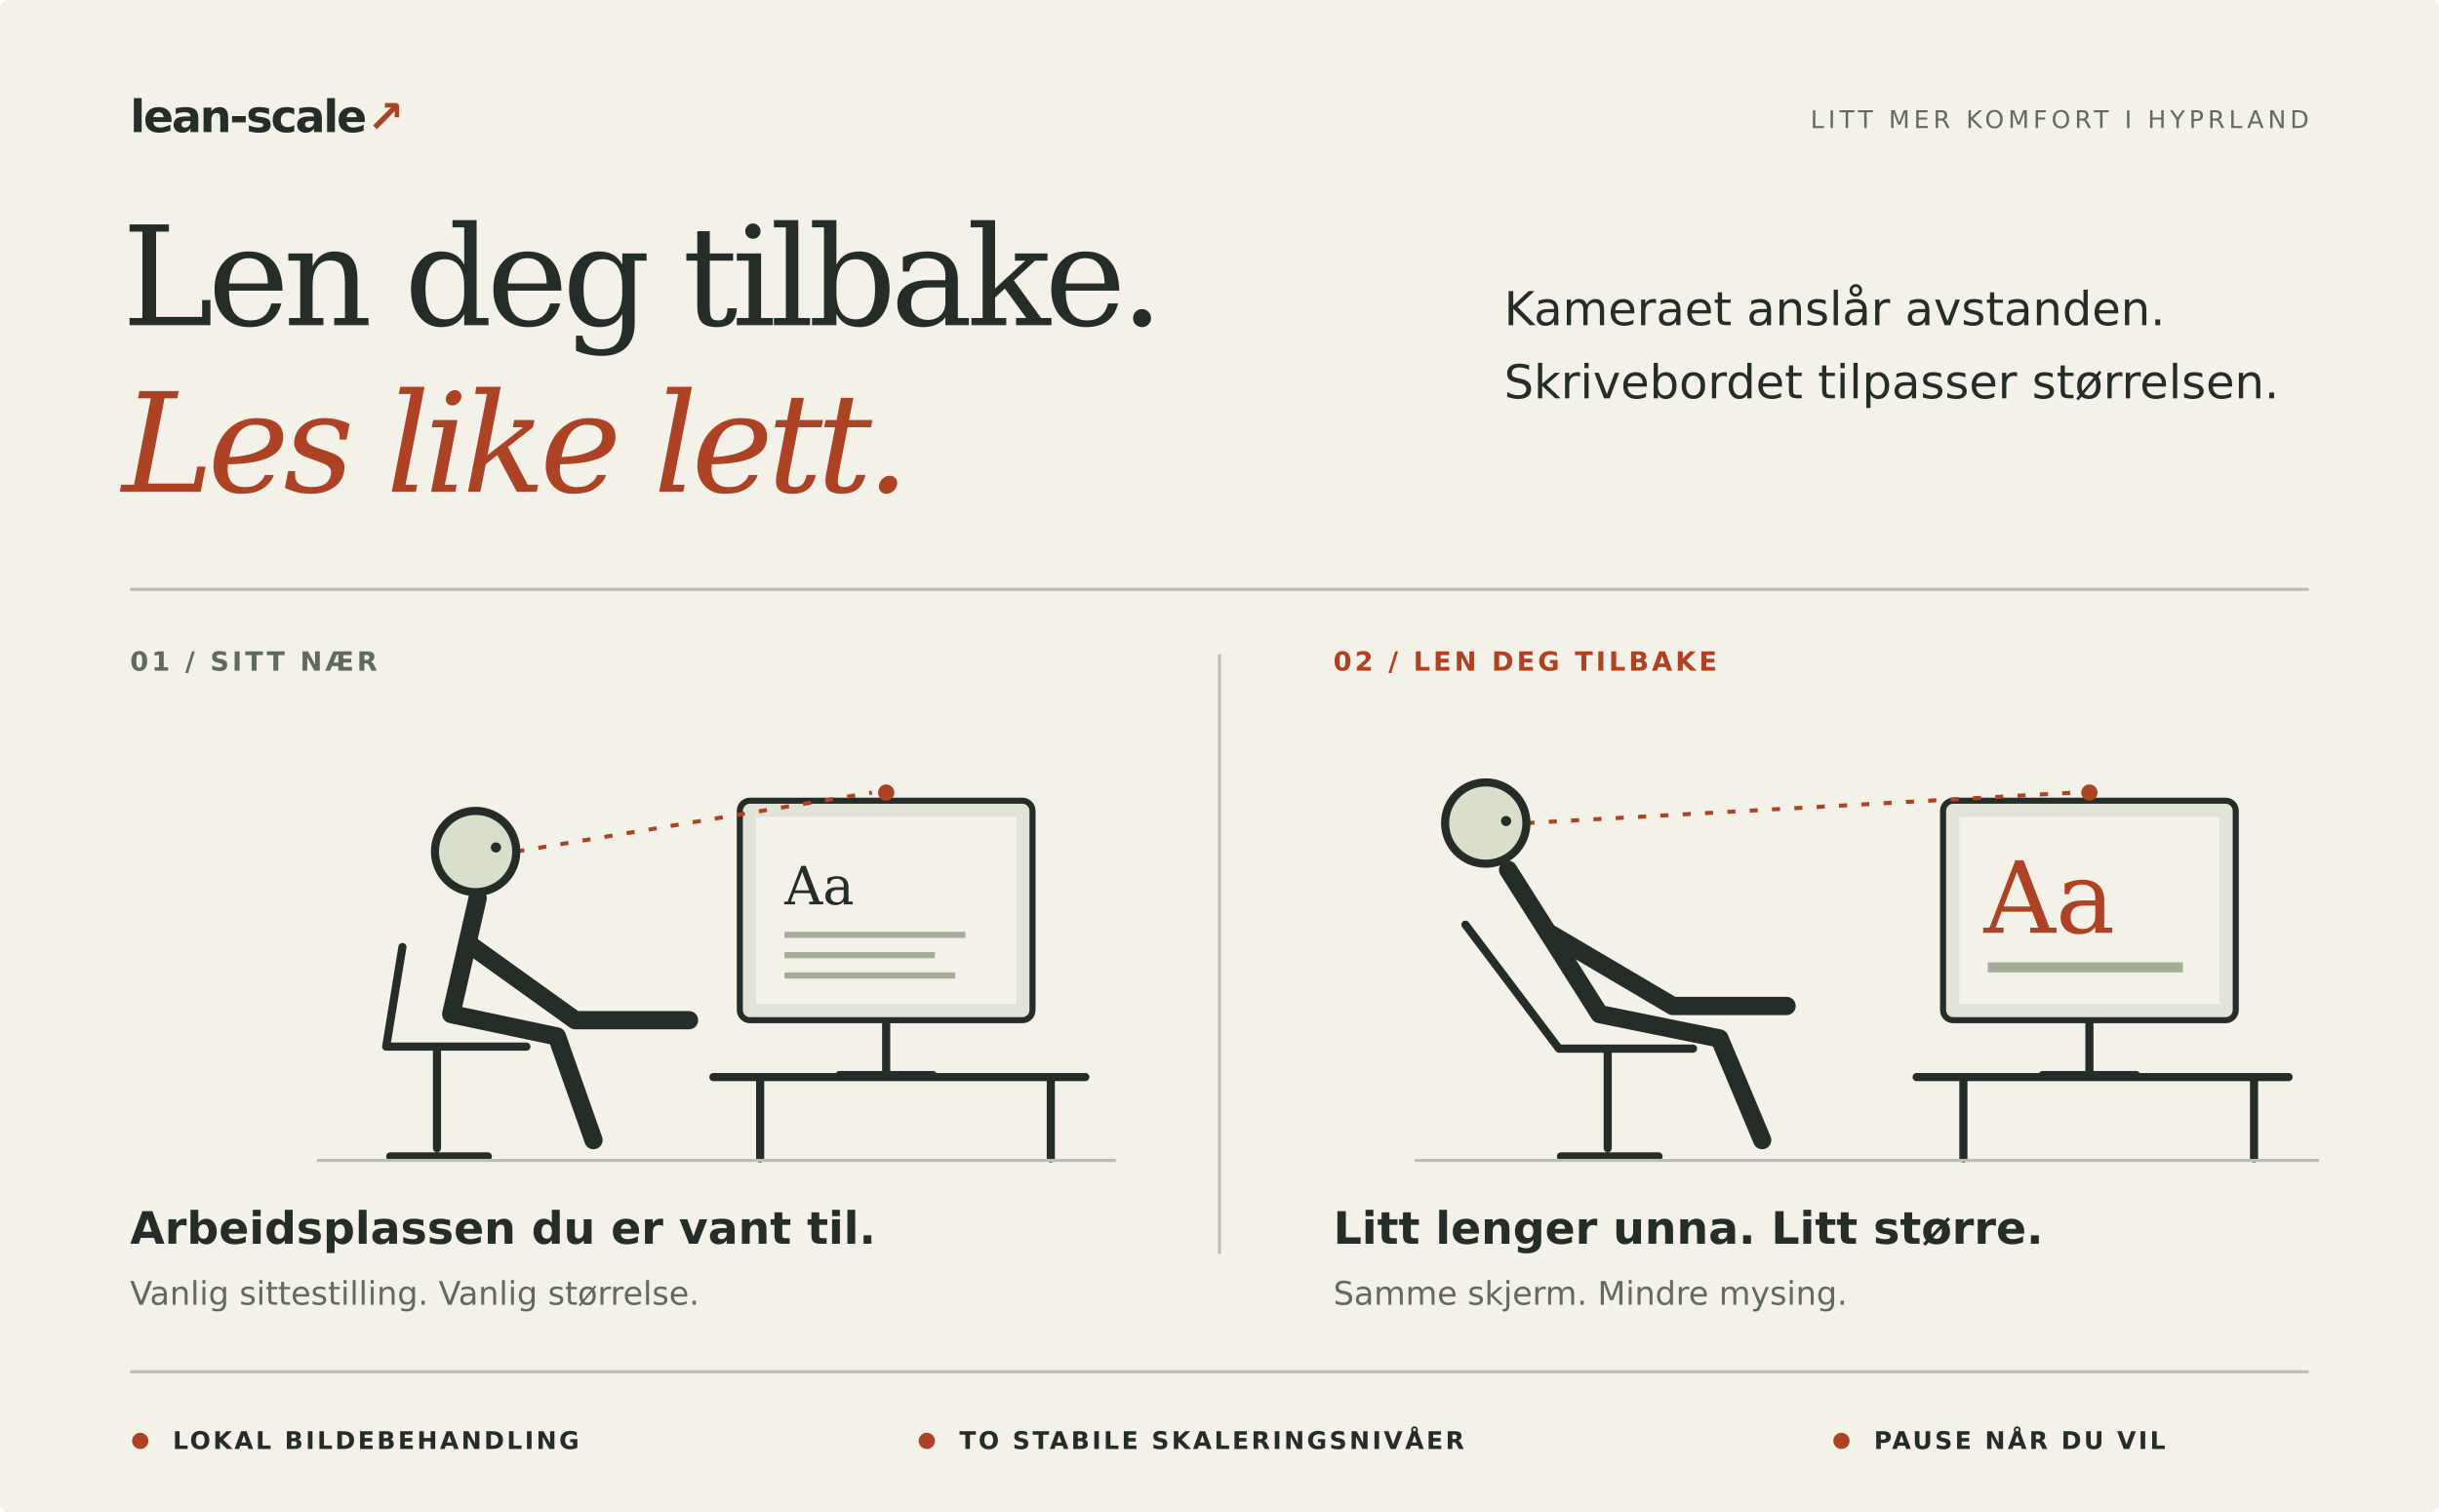
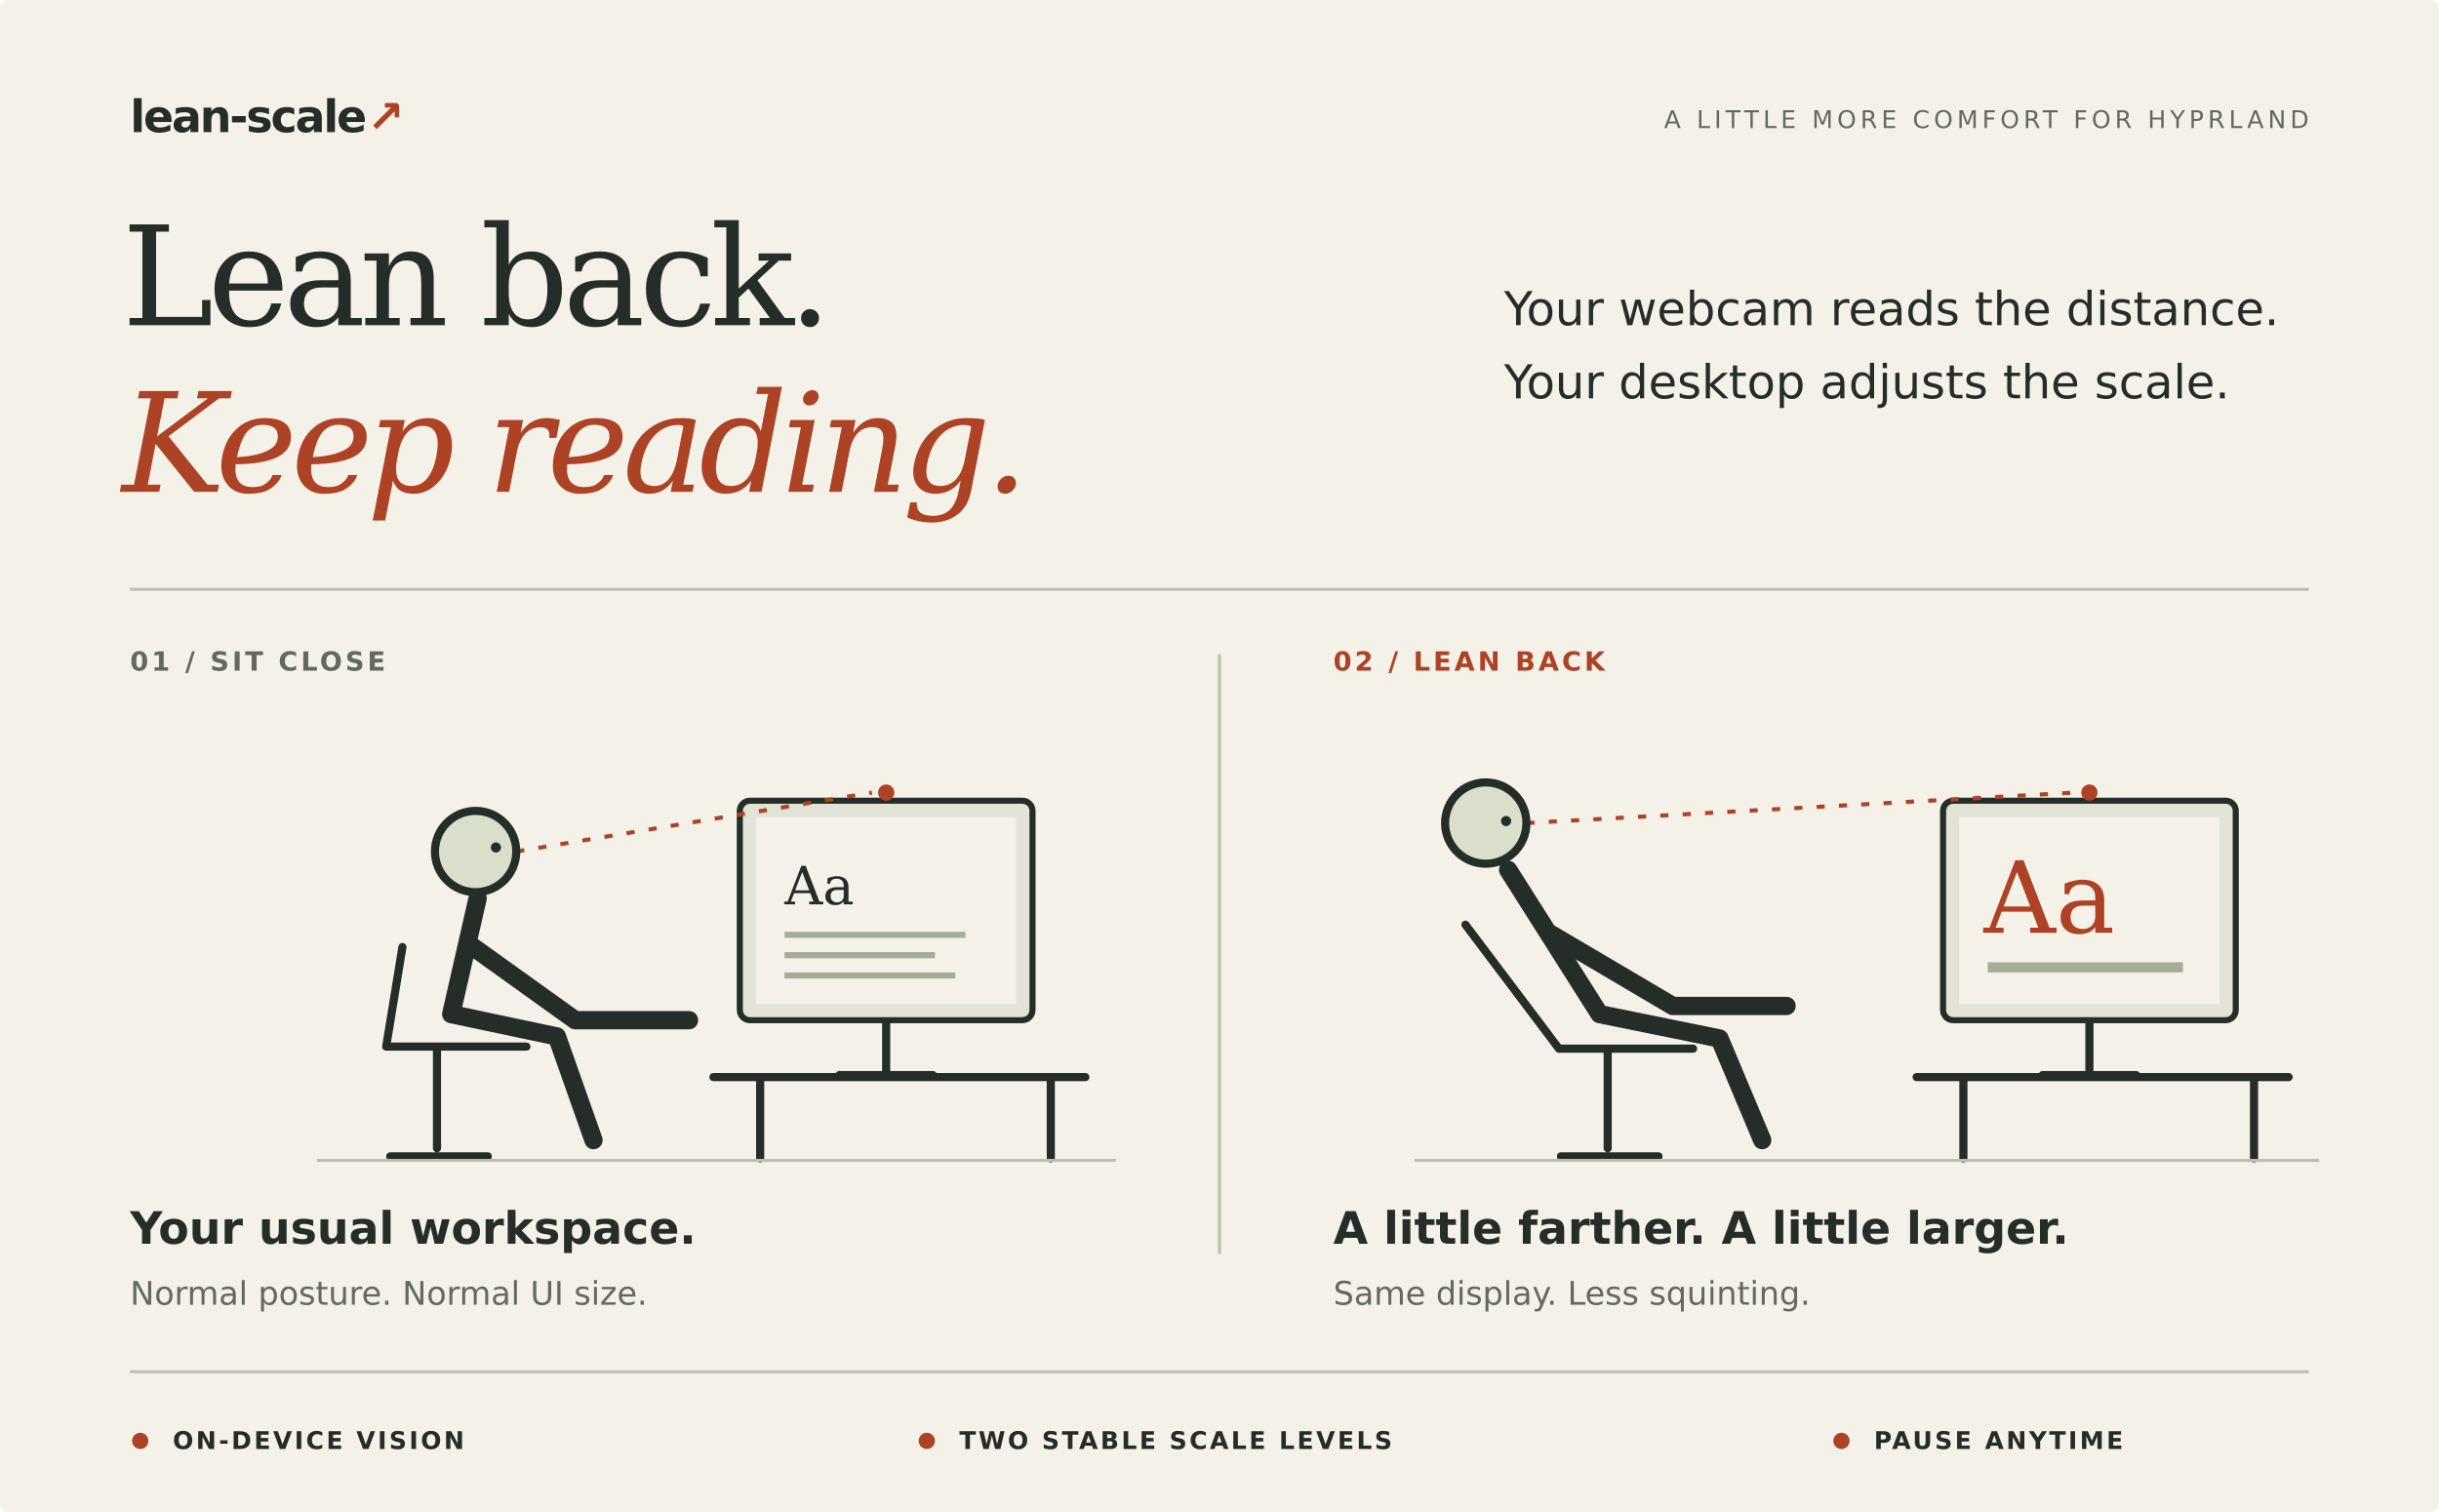
- <svg xmlns="http://www.w3.org/2000/svg" lang="nb" xml:lang="nb" width="1200" height="744" viewBox="0 0 1200 744" role="img" aria-labelledby="title description">
+ <svg xmlns="http://www.w3.org/2000/svg" width="1200" height="744" viewBox="0 0 1200 744" role="img" aria-labelledby="title description">
  <defs>
    <style>
      .sans { font-family: 'DejaVu Sans', sans-serif; }
      .serif { font-family: 'DejaVu Serif', Georgia, serif; }
      .ink { fill: #252d29; }
      .muted { fill: #626a60; }
      .accent { fill: #ad4224; }
      .line { fill: none; stroke: #252d29; stroke-width: 4; stroke-linecap: round; stroke-linejoin: round; }
      .fine { fill: none; stroke: #bcbfb0; stroke-width: 1.5; }
      .person { fill: none; stroke: #252d29; stroke-width: 9; stroke-linecap: round; stroke-linejoin: round; }
      .signal { fill: none; stroke: #ad4224; stroke-width: 2; stroke-dasharray: 4 7; }
    </style>
  </defs>
  <rect width="1200" height="744" rx="4" fill="#f4f1e9" />
  <g class="sans">
    <text x="64" y="65" class="ink" font-size="22" font-weight="700" letter-spacing="-1">lean-scale<tspan class="accent">↗</tspan>
    </text>
-     <text x="1136" y="63" text-anchor="end" class="muted" font-size="12" letter-spacing="2">LITT MER KOMFORT I HYPRLAND</text>
+     <text x="1136" y="63" text-anchor="end" class="muted" font-size="12" letter-spacing="2">A LITTLE MORE COMFORT FOR HYPRLAND</text>
  </g>
-   <text x="60" y="160" class="serif ink" font-size="68" letter-spacing="-3">Len deg tilbake.</text>
-   <text x="60" y="242" class="serif accent" font-size="68" font-style="italic" letter-spacing="-3">Les like lett.</text>
+   <text x="60" y="160" class="serif ink" font-size="68" letter-spacing="-3">Lean back.</text>
+   <text x="60" y="242" class="serif accent" font-size="68" font-style="italic" letter-spacing="-3">Keep reading.</text>
  <g class="sans ink" font-size="23">
-     <text x="740" y="160">Kameraet anslår avstanden.</text>
-     <text x="740" y="196">Skrivebordet tilpasser størrelsen.</text>
+     <text x="740" y="160">Your webcam reads the distance.</text>
+     <text x="740" y="196">Your desktop adjusts the scale.</text>
  </g>
  <path d="M64 290H1136" class="fine" />
  <path d="M600 322V617" class="fine" />
  <g class="sans" font-size="13" font-weight="700" letter-spacing="1.5">
-     <text x="64" y="330" class="muted">01 / SITT NÆR</text>
-     <text x="656" y="330" class="accent">02 / LEN DEG TILBAKE</text>
+     <text x="64" y="330" class="muted">01 / SIT CLOSE</text>
+     <text x="656" y="330" class="accent">02 / LEAN BACK</text>
  </g>
  <g transform="translate(64 360)">
    <path d="M287 170H470M310 170V210M453 170V210" class="line" />
    <rect x="300" y="34" width="144" height="108" rx="5" fill="#e1e3d7" stroke="#252d29" stroke-width="3" />
    <rect x="308" y="42" width="128" height="92" fill="#f4f1e9" />
    <circle cx="372" cy="30" r="4" fill="#ad4224" />
    <path d="M372 143V169M349 169H395" class="line" />
    <text x="322" y="85" class="serif ink" font-size="26">Aa</text>
    <path d="M322 100H411M322 110H396M322 120H406" fill="none" stroke="#a4ac98" stroke-width="3" />
    <path d="M190 59L365 30" class="signal" />
    <circle cx="170" cy="59" r="20" fill="#d9dfca" stroke="#252d29" stroke-width="4" />
    <circle cx="180" cy="57" r="2.5" fill="#252d29" />
    <path d="M171 82L158 139L210 150L228 201M166 104L219 142H275" class="person" />
    <path d="M134 106L126 155H195M151 156V205M128 209H176" class="line" />
    <path d="M92 211H485" class="fine" />
-     <text x="0" y="252" class="sans ink" font-size="22" font-weight="700">Arbeidsplassen du er vant til.</text>
-     <text x="0" y="282" class="sans muted" font-size="16">Vanlig sittestilling. Vanlig størrelse.</text>
+     <text x="0" y="252" class="sans ink" font-size="22" font-weight="700">Your usual workspace.</text>
+     <text x="0" y="282" class="sans muted" font-size="16">Normal posture. Normal UI size.</text>
  </g>
  <g transform="translate(656 360)">
    <path d="M287 170H470M310 170V210M453 170V210" class="line" />
    <rect x="300" y="34" width="144" height="108" rx="5" fill="#e1e3d7" stroke="#252d29" stroke-width="3" />
    <rect x="308" y="42" width="128" height="92" fill="#f4f1e9" />
    <circle cx="372" cy="30" r="4" fill="#ad4224" />
    <path d="M372 143V169M349 169H395" class="line" />
    <text x="320" y="99" class="serif accent" font-size="49">Aa</text>
    <path d="M322 116H418" fill="none" stroke="#a4ac98" stroke-width="5" />
    <path d="M95 45L365 30" class="signal" />
    <circle cx="75" cy="45" r="20" fill="#d9dfca" stroke="#252d29" stroke-width="4" />
    <circle cx="85" cy="44" r="2.5" fill="#252d29" />
    <path d="M86 68L131 139L190 151L211 201M106 99L167 135H223" class="person" />
    <path d="M65 95L111 156H177M135 157V205M112 209H160" class="line" />
    <path d="M40 211H485" class="fine" />
-     <text x="0" y="252" class="sans ink" font-size="22" font-weight="700">Litt lenger unna. Litt større.</text>
-     <text x="0" y="282" class="sans muted" font-size="16">Samme skjerm. Mindre mysing.</text>
+     <text x="0" y="252" class="sans ink" font-size="22" font-weight="700">A little farther. A little larger.</text>
+     <text x="0" y="282" class="sans muted" font-size="16">Same display. Less squinting.</text>
  </g>
  <path d="M64 675H1136" class="fine" />
  <g class="sans ink" font-size="12" font-weight="700" letter-spacing="1.2">
    <circle cx="69" cy="709" r="4" fill="#ad4224" />
-     <text x="85" y="713">LOKAL BILDEBEHANDLING</text>
+     <text x="85" y="713">ON-DEVICE VISION</text>
    <circle cx="456" cy="709" r="4" fill="#ad4224" />
-     <text x="472" y="713">TO STABILE SKALERINGSNIVÅER</text>
+     <text x="472" y="713">TWO STABLE SCALE LEVELS</text>
    <circle cx="906" cy="709" r="4" fill="#ad4224" />
-     <text x="922" y="713">PAUSE NÅR DU VIL</text>
+     <text x="922" y="713">PAUSE ANYTIME</text>
  </g>
</svg>
